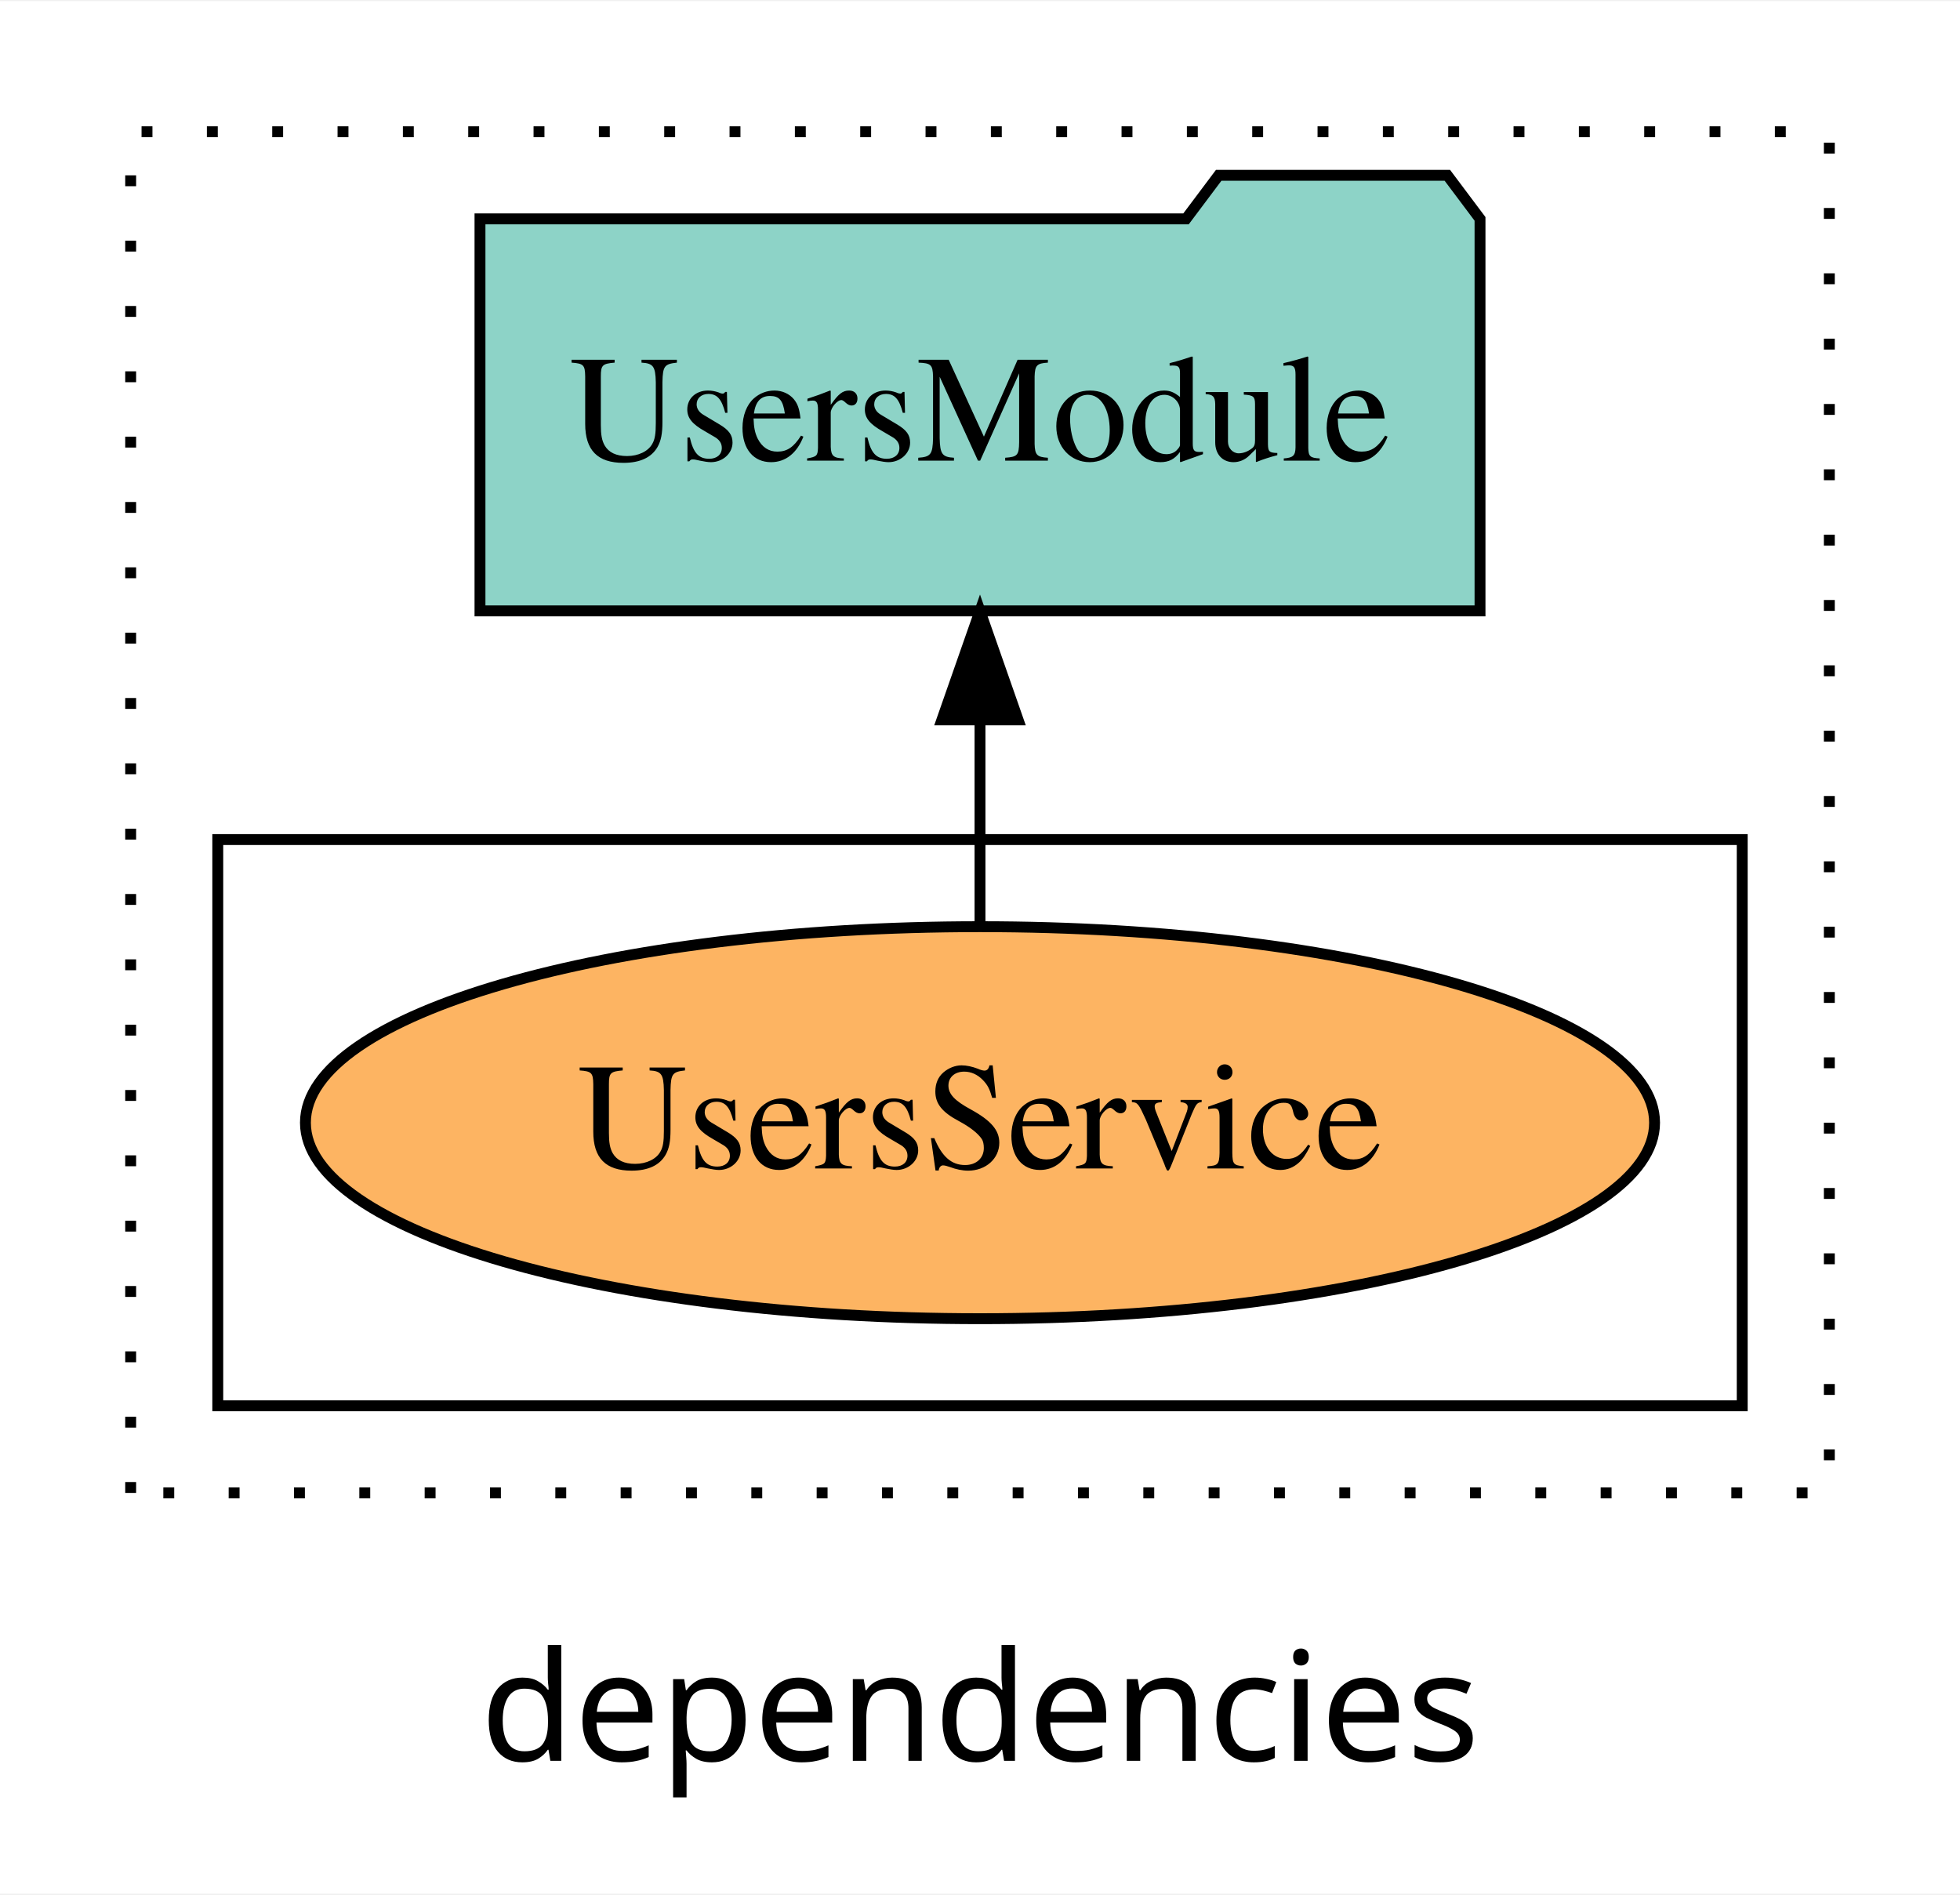
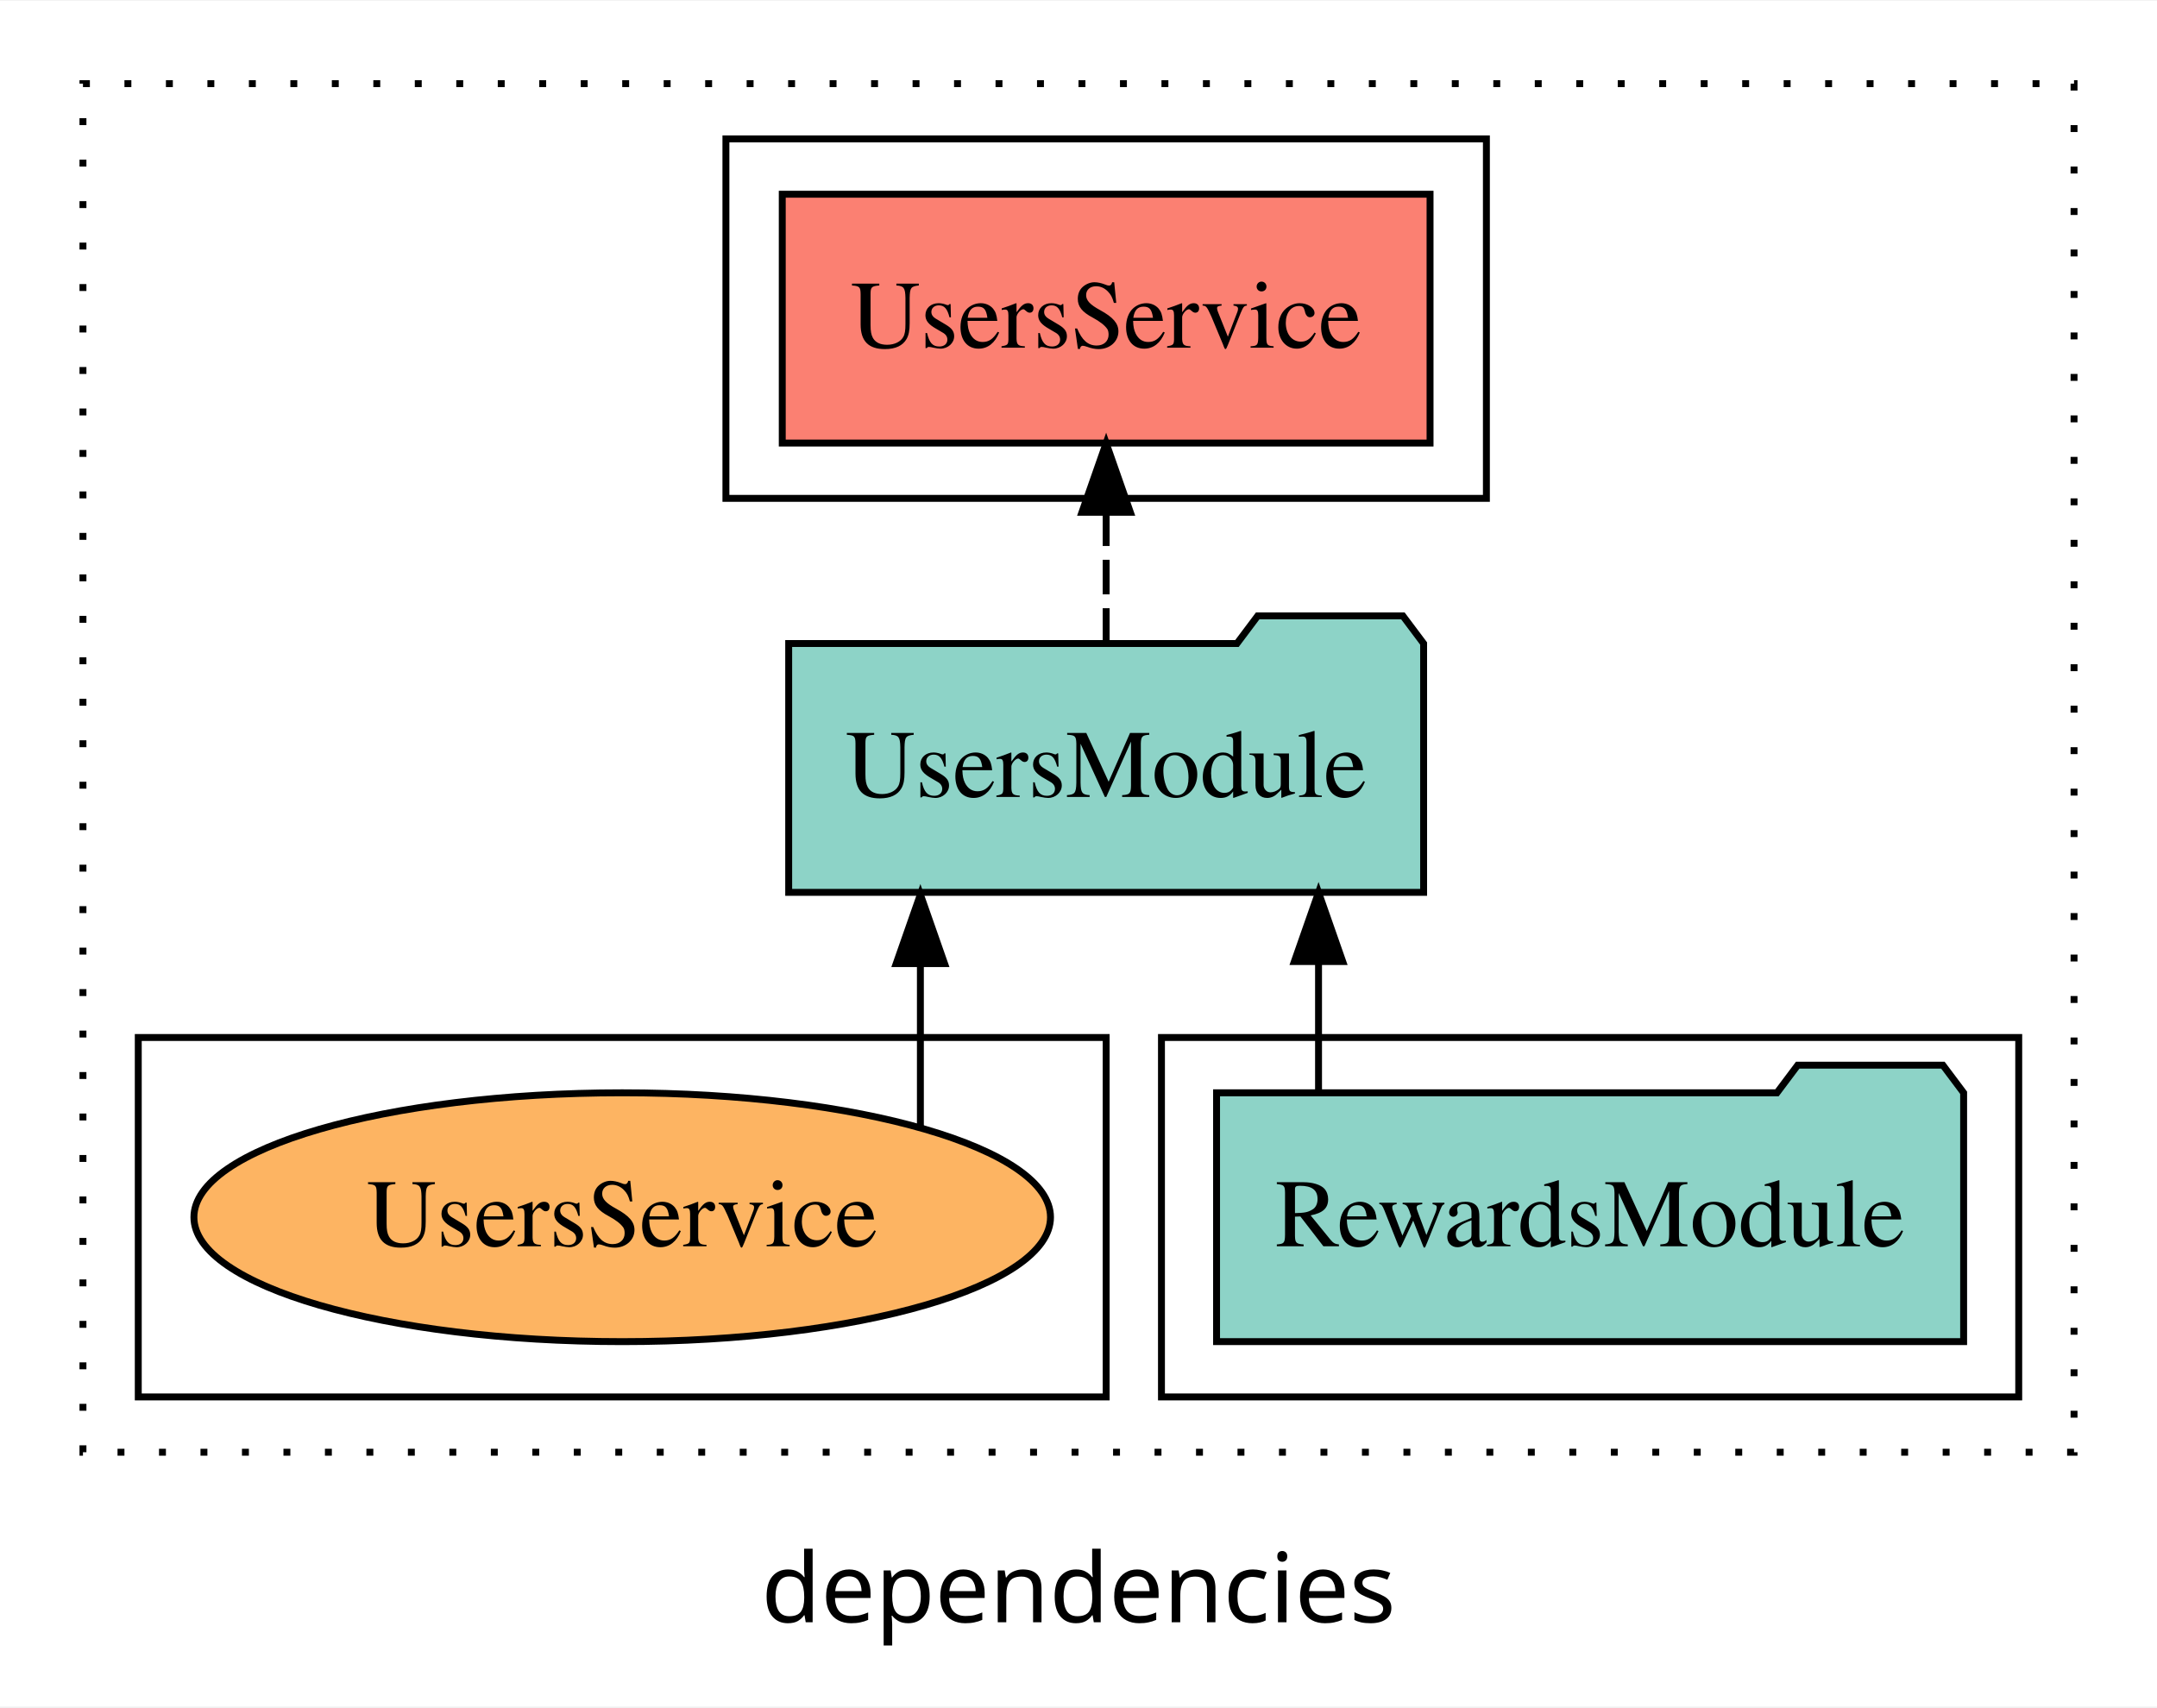
- <svg xmlns="http://www.w3.org/2000/svg" width="180pt" height="174pt" viewBox="0.00 0.00 180.00 173.80">
-   <g id="graph0" class="graph" transform="scale(1 1) rotate(0) translate(4 169.8)">
-     <polygon fill="white" stroke="transparent" points="-4,4 -4,-169.8 176,-169.8 176,4 -4,4" />
-     <text text-anchor="middle" x="86" y="-8.2" font-family="sans-serif" font-size="14.00">dependencies</text>
+ <svg xmlns="http://www.w3.org/2000/svg" width="312pt" height="247pt" viewBox="0.00 0.00 312.00 246.80">
+   <g id="graph0" class="graph" transform="scale(1 1) rotate(0) translate(4 242.8)">
+     <polygon fill="white" stroke="transparent" points="-4,4 -4,-242.8 308,-242.8 308,4 -4,4" />
+     <text text-anchor="middle" x="152" y="-8.2" font-family="sans-serif" font-size="14.00">dependencies</text>
    <g id="clust1" class="cluster">
-       <polygon fill="none" stroke="black" stroke-dasharray="1,5" points="8,-32.8 8,-157.8 164,-157.8 164,-32.8 8,-32.8" />
+       <polygon fill="none" stroke="black" stroke-dasharray="1,5" points="8,-32.8 8,-230.8 296,-230.8 296,-32.8 8,-32.8" />
+     </g>
+     <g id="clust4" class="cluster">
+       <polygon fill="none" stroke="black" points="101,-170.8 101,-222.8 211,-222.8 211,-170.8 101,-170.8" />
+     </g>
+     <g id="clust3" class="cluster">
+       <polygon fill="none" stroke="black" points="164,-40.8 164,-92.8 288,-92.8 288,-40.8 164,-40.8" />
    </g>
    <g id="clust6" class="cluster">
      <polygon fill="none" stroke="black" points="16,-40.8 16,-92.8 156,-92.8 156,-40.8 16,-40.8" />
    </g>
    <g id="node1" class="node">
+       <polygon fill="#8dd3c7" stroke="black" points="280.03,-84.8 277.03,-88.8 256.03,-88.8 253.03,-84.8 171.97,-84.8 171.97,-48.8 280.03,-48.8 280.03,-84.8" />
+       <text text-anchor="middle" x="226" y="-62.6" font-family="Times,serif" font-size="14.00">RewardsModule</text>
+     </g>
+     <g id="node2" class="node">
+       <polygon fill="#8dd3c7" stroke="black" points="201.92,-149.8 198.92,-153.8 177.92,-153.8 174.92,-149.8 110.08,-149.8 110.08,-113.8 201.92,-113.8 201.92,-149.8" />
+       <text text-anchor="middle" x="156" y="-127.6" font-family="Times,serif" font-size="14.00">UsersModule</text>
+     </g>
+     <g id="edge1" class="edge">
+       <path fill="none" stroke="black" d="M186.72,-84.91C186.72,-84.91 186.72,-103.79 186.72,-103.79" />
+       <polygon fill="black" stroke="black" points="183.22,-103.79 186.72,-113.79 190.22,-103.79 183.22,-103.79" />
+     </g>
+     <g id="node3" class="node">
+       <polygon fill="#fb8072" stroke="black" points="202.85,-214.8 109.15,-214.8 109.15,-178.8 202.85,-178.8 202.85,-214.8" />
+       <text text-anchor="middle" x="156" y="-192.6" font-family="Times,serif" font-size="14.00">UsersService </text>
+     </g>
+     <g id="edge2" class="edge">
+       <path fill="none" stroke="black" stroke-dasharray="5,2" d="M156,-149.91C156,-149.91 156,-168.79 156,-168.79" />
+       <polygon fill="black" stroke="black" points="152.5,-168.79 156,-178.79 159.5,-168.79 152.5,-168.79" />
+     </g>
+     <g id="node4" class="node">
      <ellipse fill="#fdb462" stroke="black" cx="86" cy="-66.8" rx="61.95" ry="18" />
      <text text-anchor="middle" x="86" y="-62.6" font-family="Times,serif" font-size="14.00">UsersService</text>
    </g>
-     <g id="node2" class="node">
-       <polygon fill="#8dd3c7" stroke="black" points="131.92,-149.8 128.92,-153.8 107.92,-153.8 104.92,-149.8 40.08,-149.8 40.08,-113.8 131.92,-113.8 131.92,-149.8" />
-       <text text-anchor="middle" x="86" y="-127.6" font-family="Times,serif" font-size="14.00">UsersModule</text>
-     </g>
-     <g id="edge1" class="edge">
-       <path fill="none" stroke="black" d="M86,-84.91C86,-84.91 86,-103.79 86,-103.79" />
-       <polygon fill="black" stroke="black" points="82.5,-103.79 86,-113.79 89.5,-103.79 82.5,-103.79" />
+     <g id="edge3" class="edge">
+       <path fill="none" stroke="black" d="M129.13,-79.95C129.13,-79.95 129.13,-103.49 129.13,-103.49" />
+       <polygon fill="black" stroke="black" points="125.63,-103.49 129.13,-113.49 132.63,-103.49 125.63,-103.49" />
    </g>
  </g>
</svg>
